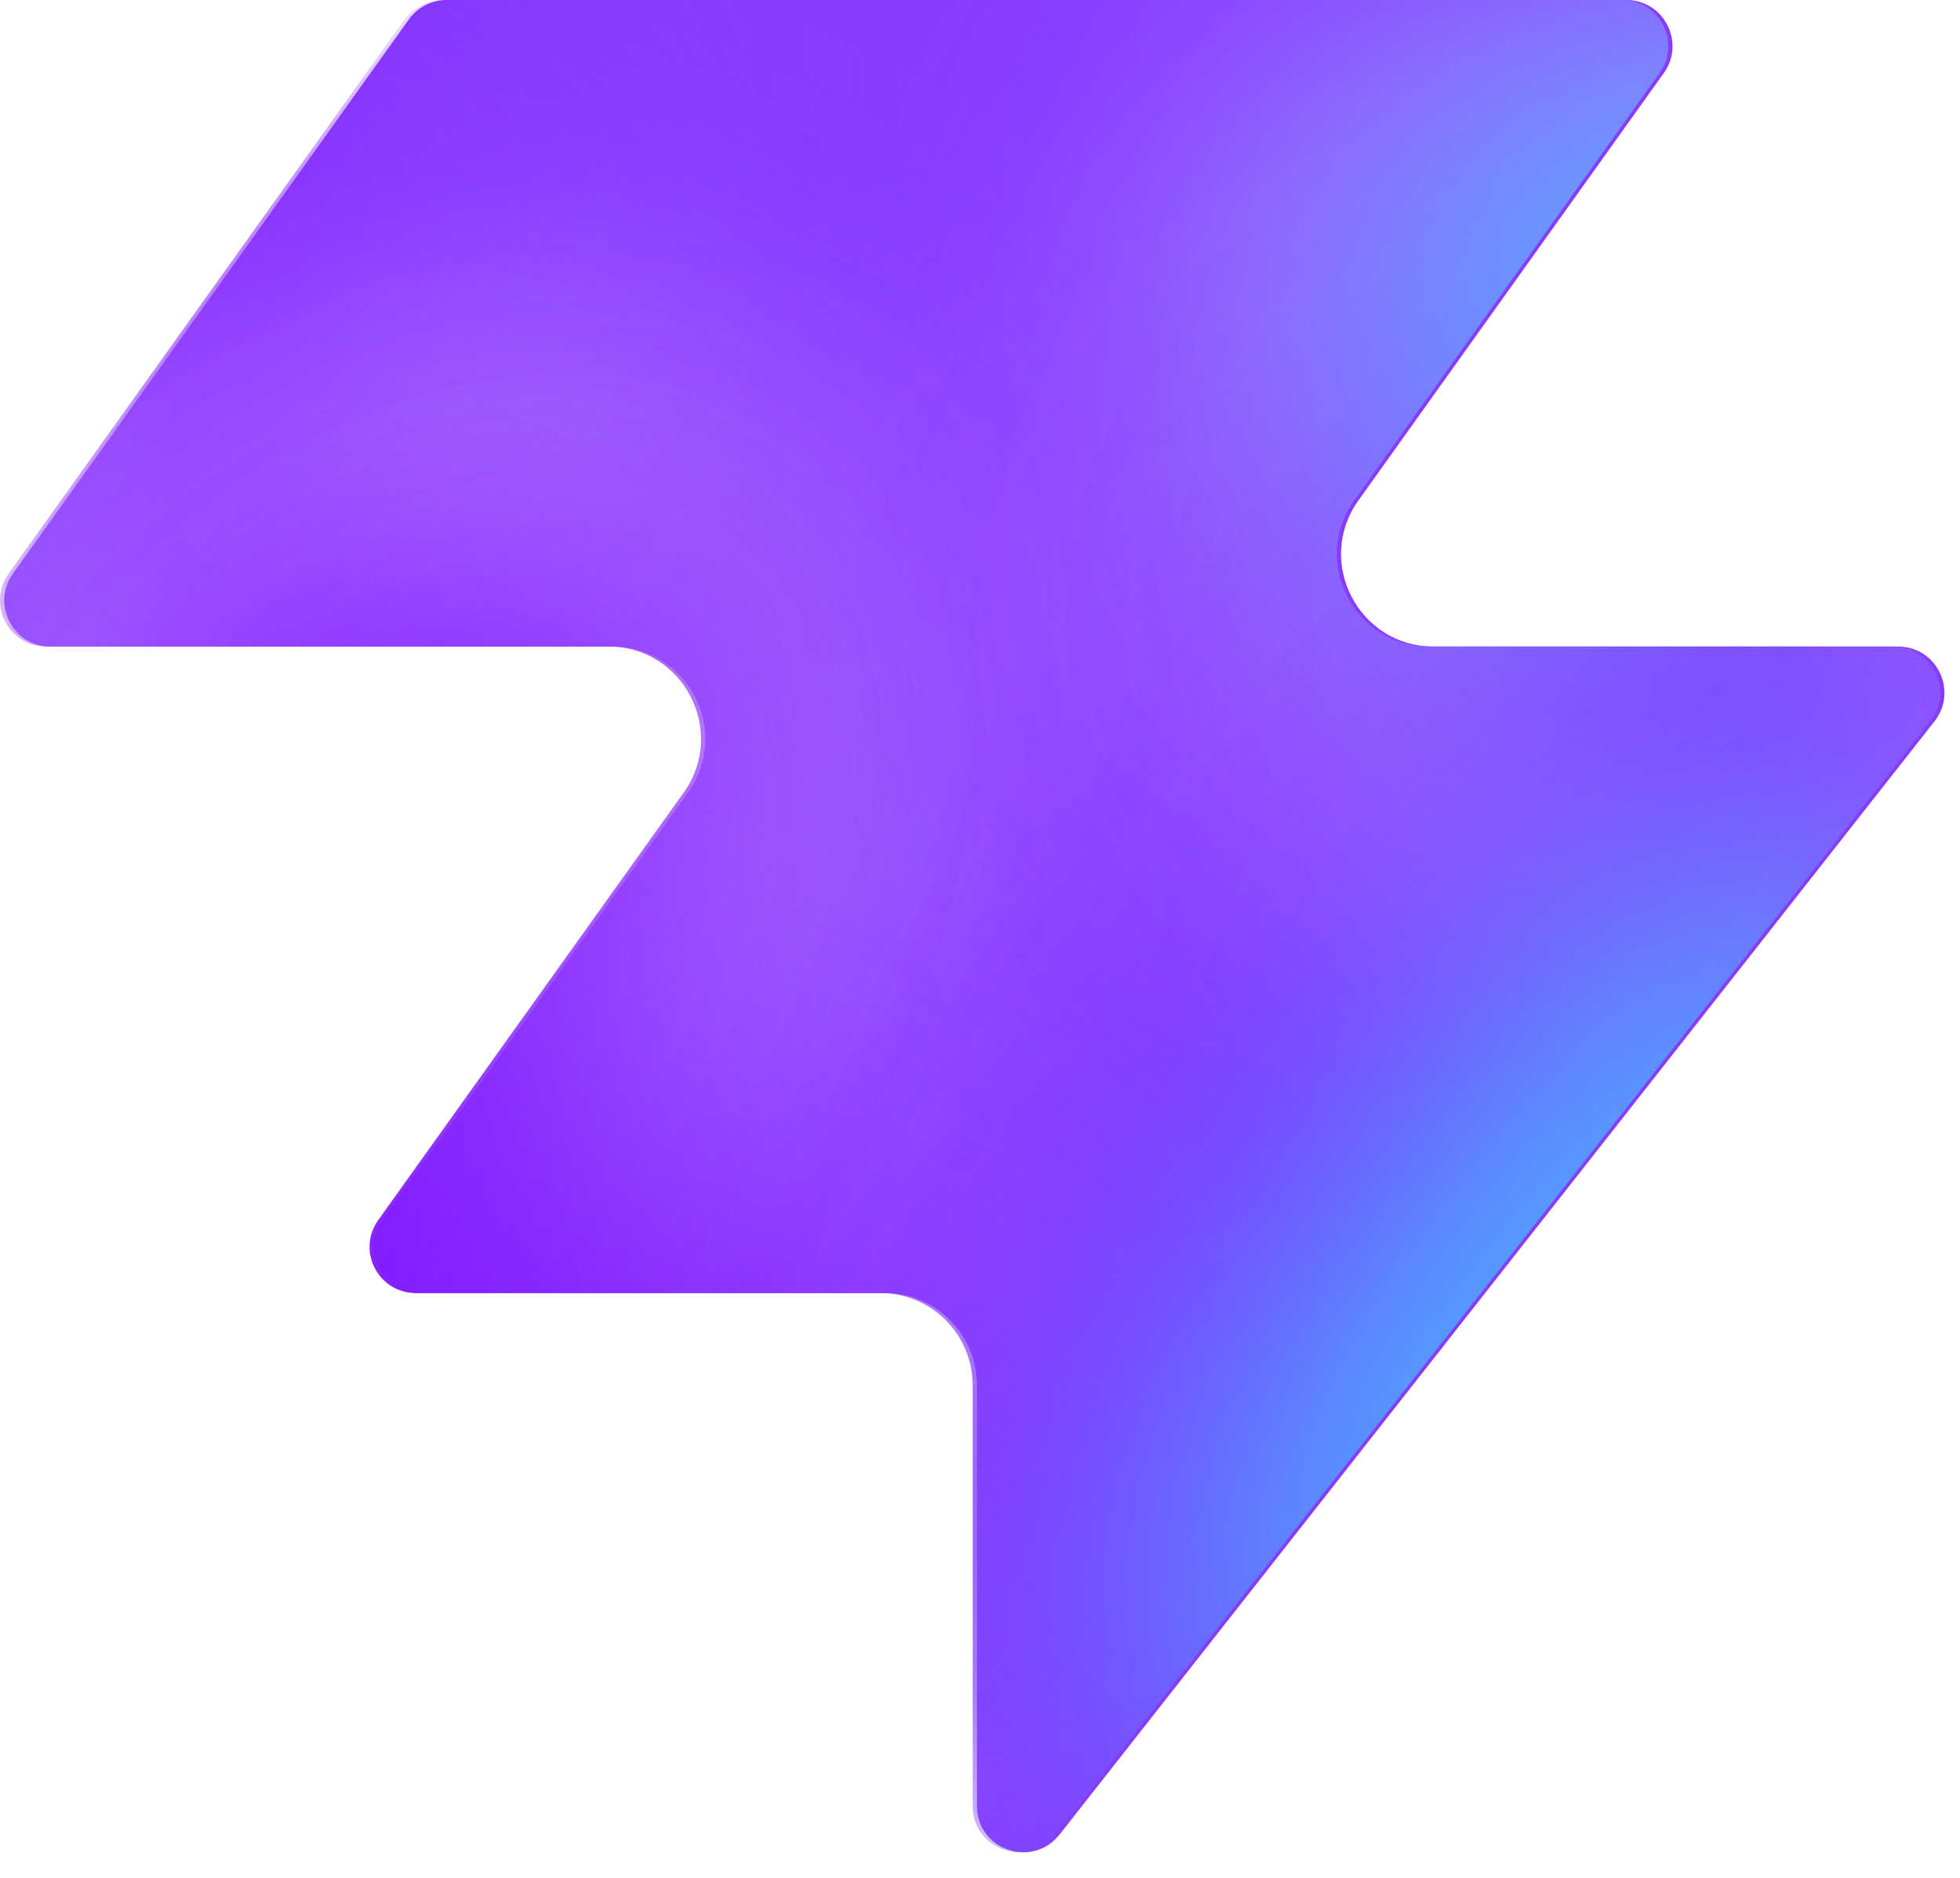
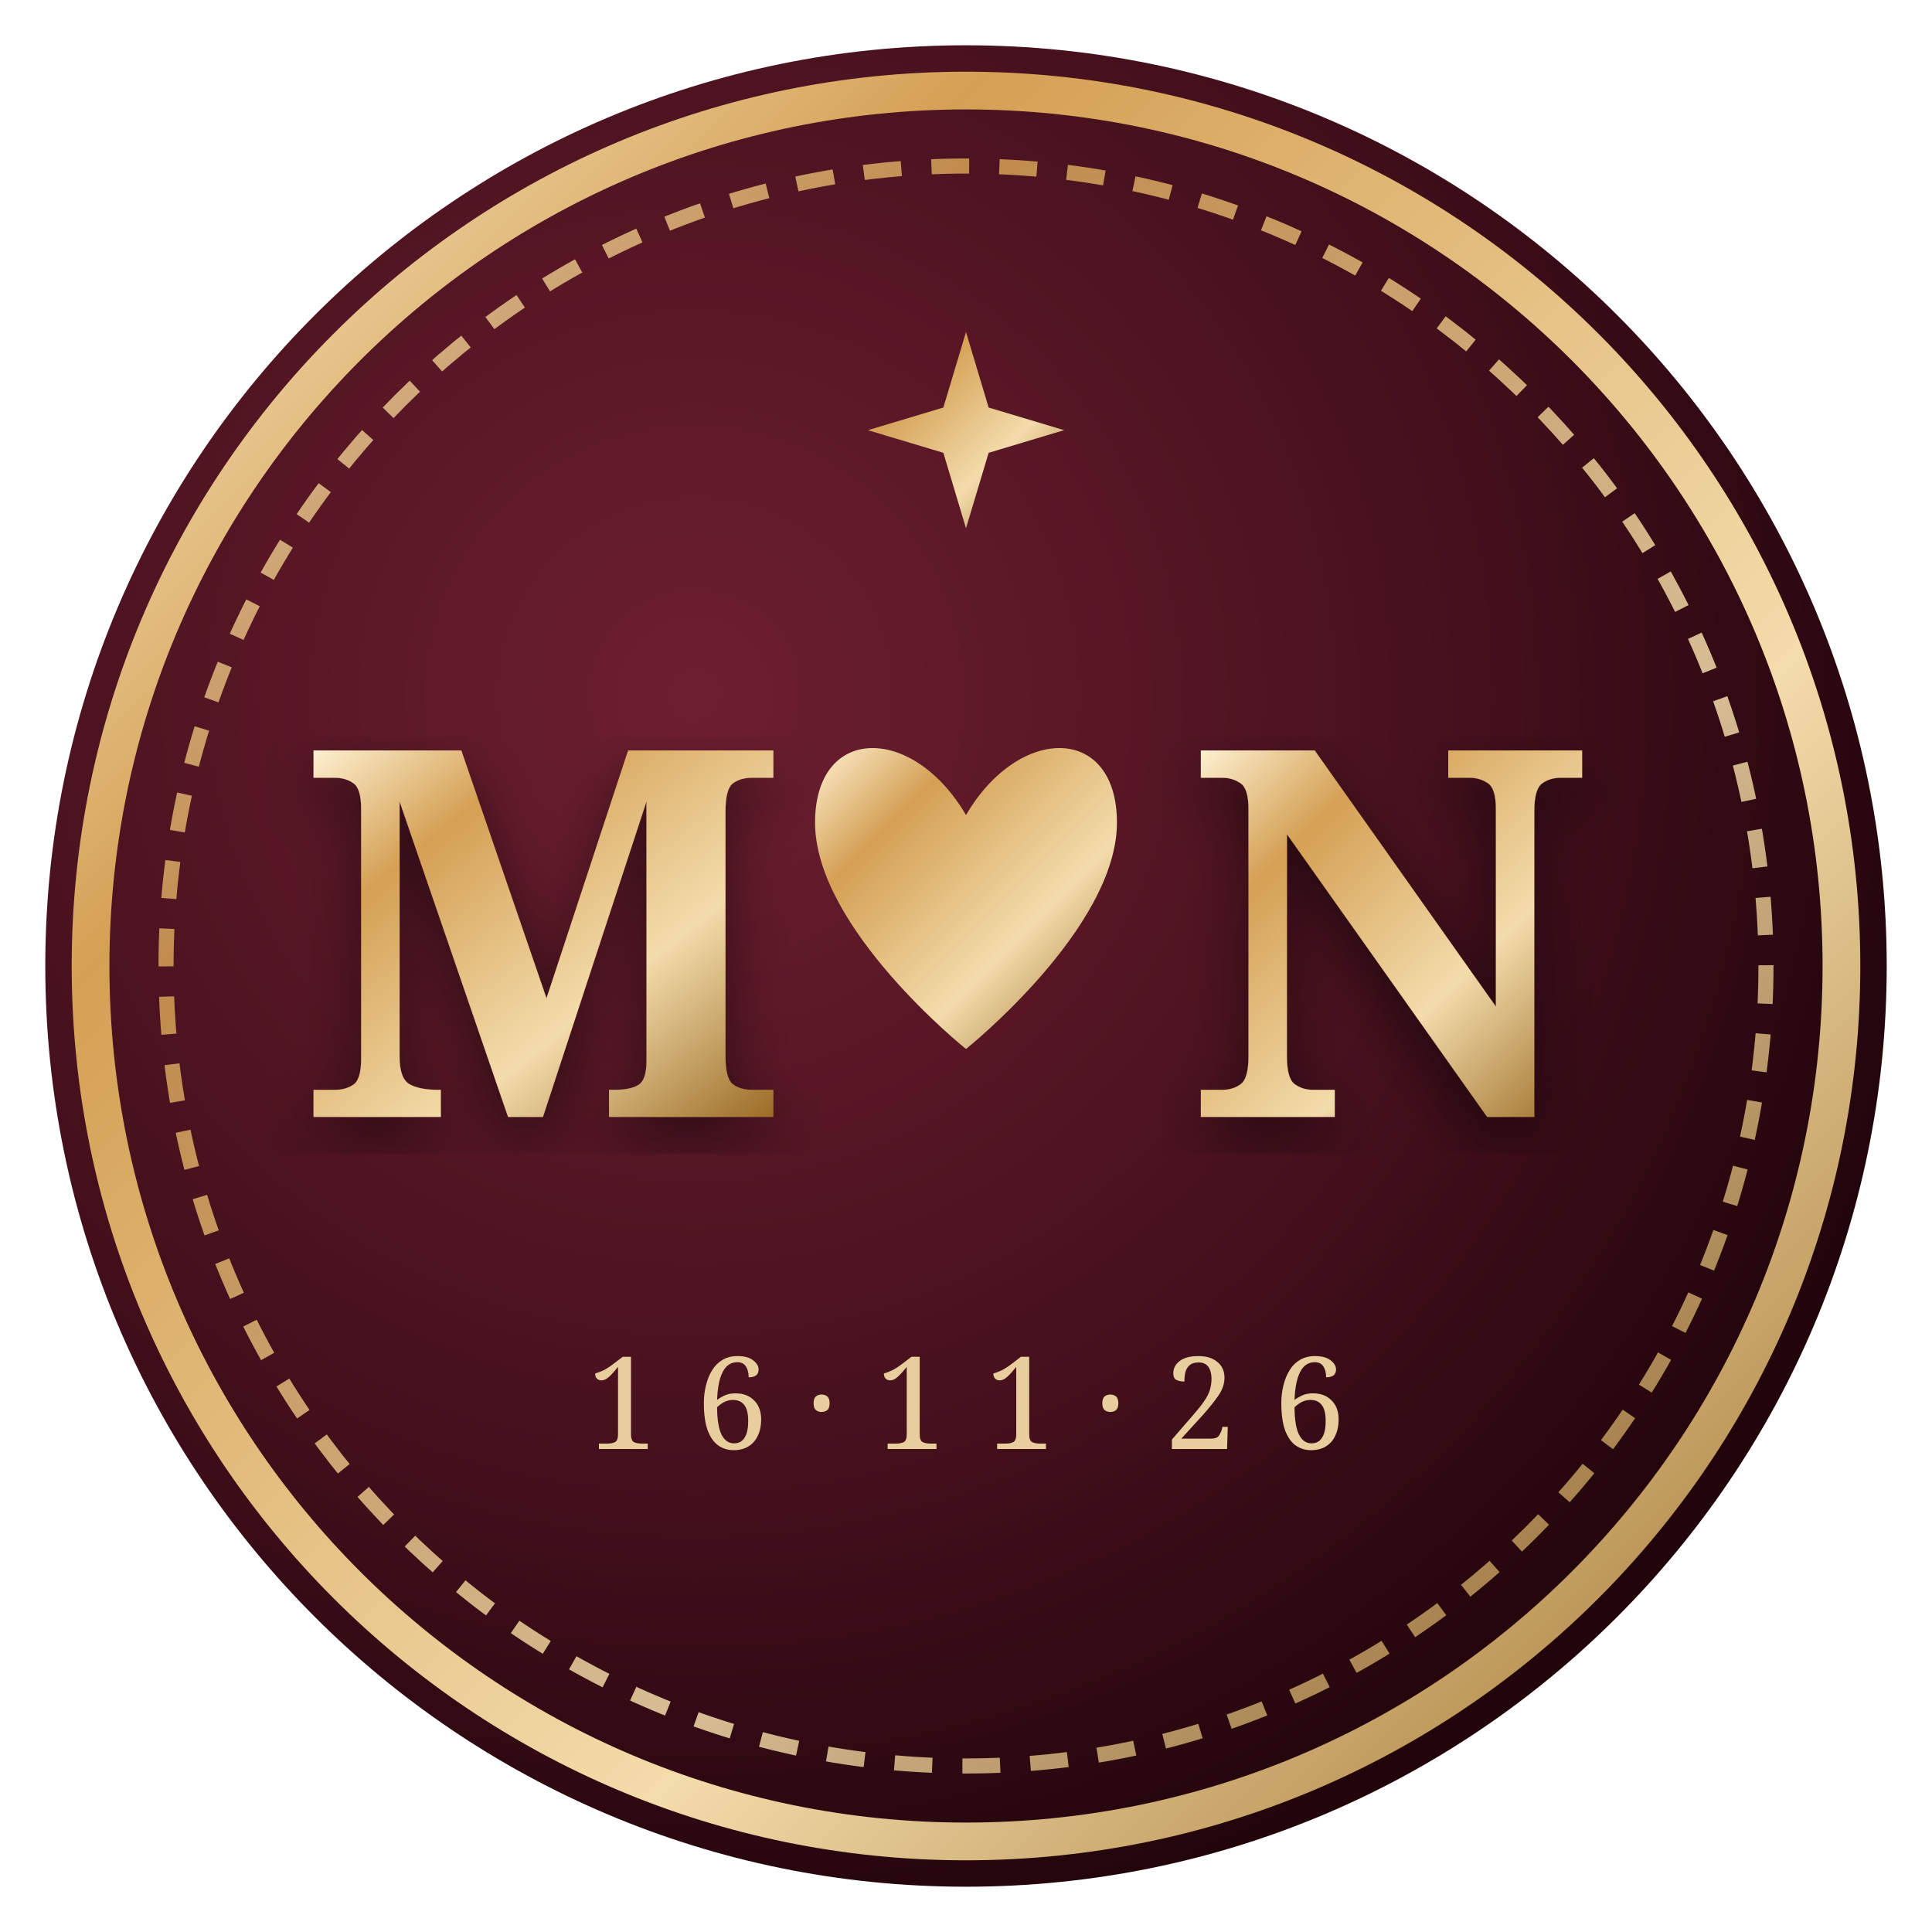
- <svg xmlns="http://www.w3.org/2000/svg" width="48" height="46" fill="none" viewBox="0 0 48 46">
-   <path fill="#863bff" d="M25.946 44.938c-.664.845-2.021.375-2.021-.698V33.937a2.26 2.26 0 0 0-2.262-2.262H10.287c-.92 0-1.456-1.04-.92-1.788l7.48-10.471c1.07-1.497 0-3.578-1.842-3.578H1.237c-.92 0-1.456-1.04-.92-1.788L10.013.474c.214-.297.556-.474.92-.474h28.894c.92 0 1.456 1.04.92 1.788l-7.48 10.471c-1.07 1.498 0 3.579 1.842 3.579h11.377c.943 0 1.473 1.088.89 1.83L25.947 44.94z" style="fill:#863bff;fill:color(display-p3 .525 .23 1);fill-opacity:1" />
-   <mask id="a" width="48" height="46" x="0" y="0" maskUnits="userSpaceOnUse" style="mask-type:alpha">
-     <path fill="#000" d="M25.842 44.938c-.664.844-2.021.375-2.021-.698V33.937a2.26 2.26 0 0 0-2.262-2.262H10.183c-.92 0-1.456-1.04-.92-1.788l7.48-10.471c1.07-1.498 0-3.579-1.842-3.579H1.133c-.92 0-1.456-1.04-.92-1.787L9.91.473c.214-.297.556-.474.92-.474h28.894c.92 0 1.456 1.04.92 1.788l-7.48 10.471c-1.07 1.498 0 3.578 1.842 3.578h11.377c.943 0 1.473 1.088.89 1.832L25.843 44.94z" style="fill:#000;fill-opacity:1" />
-   </mask>
-   <g mask="url(#a)">
-     <g filter="url(#b)">
-       <ellipse cx="5.508" cy="14.704" fill="#ede6ff" rx="5.508" ry="14.704" style="fill:#ede6ff;fill:color(display-p3 .927 .903 1);fill-opacity:1" transform="matrix(.00324 1 1 -.00324 -4.47 31.516)" />
-     </g>
-     <g filter="url(#c)">
-       <ellipse cx="10.399" cy="29.851" fill="#ede6ff" rx="10.399" ry="29.851" style="fill:#ede6ff;fill:color(display-p3 .927 .903 1);fill-opacity:1" transform="matrix(.00324 1 1 -.00324 -39.328 7.883)" />
-     </g>
-     <g filter="url(#d)">
-       <ellipse cx="5.508" cy="30.487" fill="#7e14ff" rx="5.508" ry="30.487" style="fill:#7e14ff;fill:color(display-p3 .492 .077 1);fill-opacity:1" transform="rotate(89.814 -25.913 -14.639)scale(1 -1)" />
-     </g>
-     <g filter="url(#e)">
-       <ellipse cx="5.508" cy="30.599" fill="#7e14ff" rx="5.508" ry="30.599" style="fill:#7e14ff;fill:color(display-p3 .492 .077 1);fill-opacity:1" transform="rotate(89.814 -32.644 -3.334)scale(1 -1)" />
-     </g>
-     <g filter="url(#f)">
-       <ellipse cx="5.508" cy="30.599" fill="#7e14ff" rx="5.508" ry="30.599" style="fill:#7e14ff;fill:color(display-p3 .492 .077 1);fill-opacity:1" transform="matrix(.00324 1 1 -.00324 -34.34 30.47)" />
-     </g>
-     <g filter="url(#g)">
-       <ellipse cx="14.072" cy="22.078" fill="#ede6ff" rx="14.072" ry="22.078" style="fill:#ede6ff;fill:color(display-p3 .927 .903 1);fill-opacity:1" transform="rotate(93.35 24.506 48.493)scale(-1 1)" />
-     </g>
-     <g filter="url(#h)">
-       <ellipse cx="3.47" cy="21.501" fill="#7e14ff" rx="3.47" ry="21.501" style="fill:#7e14ff;fill:color(display-p3 .492 .077 1);fill-opacity:1" transform="rotate(89.009 28.708 47.59)scale(-1 1)" />
-     </g>
-     <g filter="url(#i)">
-       <ellipse cx="3.47" cy="21.501" fill="#7e14ff" rx="3.47" ry="21.501" style="fill:#7e14ff;fill:color(display-p3 .492 .077 1);fill-opacity:1" transform="rotate(89.009 28.708 47.59)scale(-1 1)" />
-     </g>
-     <g filter="url(#j)">
-       <ellipse cx=".387" cy="8.972" fill="#7e14ff" rx="4.407" ry="29.108" style="fill:#7e14ff;fill:color(display-p3 .492 .077 1);fill-opacity:1" transform="rotate(39.51 .387 8.972)" />
-     </g>
-     <g filter="url(#k)">
-       <ellipse cx="47.523" cy="-6.092" fill="#7e14ff" rx="4.407" ry="29.108" style="fill:#7e14ff;fill:color(display-p3 .492 .077 1);fill-opacity:1" transform="rotate(37.892 47.523 -6.092)" />
-     </g>
-     <g filter="url(#l)">
-       <ellipse cx="41.412" cy="6.333" fill="#47bfff" rx="5.971" ry="9.665" style="fill:#47bfff;fill:color(display-p3 .28 .748 1);fill-opacity:1" transform="rotate(37.892 41.412 6.333)" />
-     </g>
-     <g filter="url(#m)">
-       <ellipse cx="-1.879" cy="38.332" fill="#7e14ff" rx="4.407" ry="29.108" style="fill:#7e14ff;fill:color(display-p3 .492 .077 1);fill-opacity:1" transform="rotate(37.892 -1.88 38.332)" />
-     </g>
-     <g filter="url(#n)">
-       <ellipse cx="-1.879" cy="38.332" fill="#7e14ff" rx="4.407" ry="29.108" style="fill:#7e14ff;fill:color(display-p3 .492 .077 1);fill-opacity:1" transform="rotate(37.892 -1.88 38.332)" />
-     </g>
-     <g filter="url(#o)">
-       <ellipse cx="35.651" cy="29.907" fill="#7e14ff" rx="4.407" ry="29.108" style="fill:#7e14ff;fill:color(display-p3 .492 .077 1);fill-opacity:1" transform="rotate(37.892 35.651 29.907)" />
-     </g>
-     <g filter="url(#p)">
-       <ellipse cx="38.418" cy="32.4" fill="#47bfff" rx="5.971" ry="15.297" style="fill:#47bfff;fill:color(display-p3 .28 .748 1);fill-opacity:1" transform="rotate(37.892 38.418 32.4)" />
-     </g>
-   </g>
+ <svg xmlns="http://www.w3.org/2000/svg" viewBox="0 0 128 128" width="128" height="128">
  <defs>
-     <filter id="b" width="60.045" height="41.654" x="-19.77" y="16.149" color-interpolation-filters="sRGB" filterUnits="userSpaceOnUse">
-       <feFlood flood-opacity="0" result="BackgroundImageFix" />
-       <feBlend in="SourceGraphic" in2="BackgroundImageFix" result="shape" />
-       <feGaussianBlur result="effect1_foregroundBlur_2002_17158" stdDeviation="7.659" />
-     </filter>
-     <filter id="c" width="90.34" height="51.437" x="-54.613" y="-7.533" color-interpolation-filters="sRGB" filterUnits="userSpaceOnUse">
-       <feFlood flood-opacity="0" result="BackgroundImageFix" />
-       <feBlend in="SourceGraphic" in2="BackgroundImageFix" result="shape" />
-       <feGaussianBlur result="effect1_foregroundBlur_2002_17158" stdDeviation="7.659" />
-     </filter>
-     <filter id="d" width="79.355" height="29.4" x="-49.64" y="2.03" color-interpolation-filters="sRGB" filterUnits="userSpaceOnUse">
-       <feFlood flood-opacity="0" result="BackgroundImageFix" />
-       <feBlend in="SourceGraphic" in2="BackgroundImageFix" result="shape" />
-       <feGaussianBlur result="effect1_foregroundBlur_2002_17158" stdDeviation="4.596" />
-     </filter>
-     <filter id="e" width="79.579" height="29.4" x="-45.045" y="20.029" color-interpolation-filters="sRGB" filterUnits="userSpaceOnUse">
-       <feFlood flood-opacity="0" result="BackgroundImageFix" />
-       <feBlend in="SourceGraphic" in2="BackgroundImageFix" result="shape" />
-       <feGaussianBlur result="effect1_foregroundBlur_2002_17158" stdDeviation="4.596" />
-     </filter>
-     <filter id="f" width="79.579" height="29.4" x="-43.513" y="21.178" color-interpolation-filters="sRGB" filterUnits="userSpaceOnUse">
-       <feFlood flood-opacity="0" result="BackgroundImageFix" />
-       <feBlend in="SourceGraphic" in2="BackgroundImageFix" result="shape" />
-       <feGaussianBlur result="effect1_foregroundBlur_2002_17158" stdDeviation="4.596" />
-     </filter>
-     <filter id="g" width="74.749" height="58.852" x="15.756" y="-17.901" color-interpolation-filters="sRGB" filterUnits="userSpaceOnUse">
-       <feFlood flood-opacity="0" result="BackgroundImageFix" />
-       <feBlend in="SourceGraphic" in2="BackgroundImageFix" result="shape" />
-       <feGaussianBlur result="effect1_foregroundBlur_2002_17158" stdDeviation="7.659" />
-     </filter>
-     <filter id="h" width="61.377" height="25.362" x="23.548" y="2.284" color-interpolation-filters="sRGB" filterUnits="userSpaceOnUse">
-       <feFlood flood-opacity="0" result="BackgroundImageFix" />
-       <feBlend in="SourceGraphic" in2="BackgroundImageFix" result="shape" />
-       <feGaussianBlur result="effect1_foregroundBlur_2002_17158" stdDeviation="4.596" />
-     </filter>
-     <filter id="i" width="61.377" height="25.362" x="23.548" y="2.284" color-interpolation-filters="sRGB" filterUnits="userSpaceOnUse">
-       <feFlood flood-opacity="0" result="BackgroundImageFix" />
-       <feBlend in="SourceGraphic" in2="BackgroundImageFix" result="shape" />
-       <feGaussianBlur result="effect1_foregroundBlur_2002_17158" stdDeviation="4.596" />
-     </filter>
-     <filter id="j" width="56.045" height="63.649" x="-27.636" y="-22.853" color-interpolation-filters="sRGB" filterUnits="userSpaceOnUse">
-       <feFlood flood-opacity="0" result="BackgroundImageFix" />
-       <feBlend in="SourceGraphic" in2="BackgroundImageFix" result="shape" />
-       <feGaussianBlur result="effect1_foregroundBlur_2002_17158" stdDeviation="4.596" />
-     </filter>
-     <filter id="k" width="54.814" height="64.646" x="20.116" y="-38.415" color-interpolation-filters="sRGB" filterUnits="userSpaceOnUse">
-       <feFlood flood-opacity="0" result="BackgroundImageFix" />
-       <feBlend in="SourceGraphic" in2="BackgroundImageFix" result="shape" />
-       <feGaussianBlur result="effect1_foregroundBlur_2002_17158" stdDeviation="4.596" />
-     </filter>
-     <filter id="l" width="33.541" height="35.313" x="24.641" y="-11.323" color-interpolation-filters="sRGB" filterUnits="userSpaceOnUse">
-       <feFlood flood-opacity="0" result="BackgroundImageFix" />
-       <feBlend in="SourceGraphic" in2="BackgroundImageFix" result="shape" />
-       <feGaussianBlur result="effect1_foregroundBlur_2002_17158" stdDeviation="4.596" />
-     </filter>
-     <filter id="m" width="54.814" height="64.646" x="-29.286" y="6.009" color-interpolation-filters="sRGB" filterUnits="userSpaceOnUse">
-       <feFlood flood-opacity="0" result="BackgroundImageFix" />
-       <feBlend in="SourceGraphic" in2="BackgroundImageFix" result="shape" />
-       <feGaussianBlur result="effect1_foregroundBlur_2002_17158" stdDeviation="4.596" />
-     </filter>
-     <filter id="n" width="54.814" height="64.646" x="-29.286" y="6.009" color-interpolation-filters="sRGB" filterUnits="userSpaceOnUse">
-       <feFlood flood-opacity="0" result="BackgroundImageFix" />
-       <feBlend in="SourceGraphic" in2="BackgroundImageFix" result="shape" />
-       <feGaussianBlur result="effect1_foregroundBlur_2002_17158" stdDeviation="4.596" />
-     </filter>
-     <filter id="o" width="54.814" height="64.646" x="8.244" y="-2.416" color-interpolation-filters="sRGB" filterUnits="userSpaceOnUse">
-       <feFlood flood-opacity="0" result="BackgroundImageFix" />
-       <feBlend in="SourceGraphic" in2="BackgroundImageFix" result="shape" />
-       <feGaussianBlur result="effect1_foregroundBlur_2002_17158" stdDeviation="4.596" />
-     </filter>
-     <filter id="p" width="39.409" height="43.623" x="18.713" y="10.588" color-interpolation-filters="sRGB" filterUnits="userSpaceOnUse">
-       <feFlood flood-opacity="0" result="BackgroundImageFix" />
-       <feBlend in="SourceGraphic" in2="BackgroundImageFix" result="shape" />
-       <feGaussianBlur result="effect1_foregroundBlur_2002_17158" stdDeviation="4.596" />
+     <radialGradient id="bgGrad" cx="35%" cy="35%" r="70%">
+       <stop offset="0%" stop-color="#6E1F30" />
+       <stop offset="65%" stop-color="#420F1B" />
+       <stop offset="100%" stop-color="#22050B" />
+     </radialGradient>
+     <linearGradient id="goldGrad" x1="0%" y1="0%" x2="100%" y2="100%">
+       <stop offset="0%" stop-color="#FDF0D0" />
+       <stop offset="25%" stop-color="#D4A054" />
+       <stop offset="65%" stop-color="#F3DCAB" />
+       <stop offset="100%" stop-color="#9B6C26" />
+     </linearGradient>
+     <filter id="shadow" x="-10%" y="-10%" width="120%" height="120%">
+       <feDropShadow dx="0" dy="1.5" stdDeviation="2" flood-color="#000000" flood-opacity="0.5" />
    </filter>
  </defs>
+   <circle cx="64" cy="64" r="61" fill="url(#bgGrad)" />
+   <circle cx="64" cy="64" r="58" fill="none" stroke="url(#goldGrad)" stroke-width="2.5" />
+   <circle cx="64" cy="64" r="53" fill="none" stroke="url(#goldGrad)" stroke-width="1" stroke-dasharray="2.5,2" opacity="0.85" />
+   <path d="M64 22 L65.5 27 L70.5 28.5 L65.5 30 L64 35 L62.5 30 L57.5 28.5 L62.5 27 Z" fill="url(#goldGrad)" />
+   <text x="36" y="74" font-family="'Cinzel', Georgia, serif" font-size="34" font-weight="600" fill="url(#goldGrad)" text-anchor="middle" filter="url(#shadow)">M</text>
+   <text x="92" y="74" font-family="'Cinzel', Georgia, serif" font-size="34" font-weight="600" fill="url(#goldGrad)" text-anchor="middle" filter="url(#shadow)">N</text>
+   <path d="M64 54 C60.5 48 54 48 54 54.5 C54 61.5 64 69.5 64 69.5 C64 69.5 74 61.5 74 54.5 C74 48 67.5 48 64 54 Z" fill="url(#goldGrad)" />
+   <text x="64" y="96" font-family="'Cinzel', Georgia, serif" font-size="8.5" font-weight="500" letter-spacing="2.5" fill="#E8CE9D" text-anchor="middle">16·11·26</text>
</svg>
